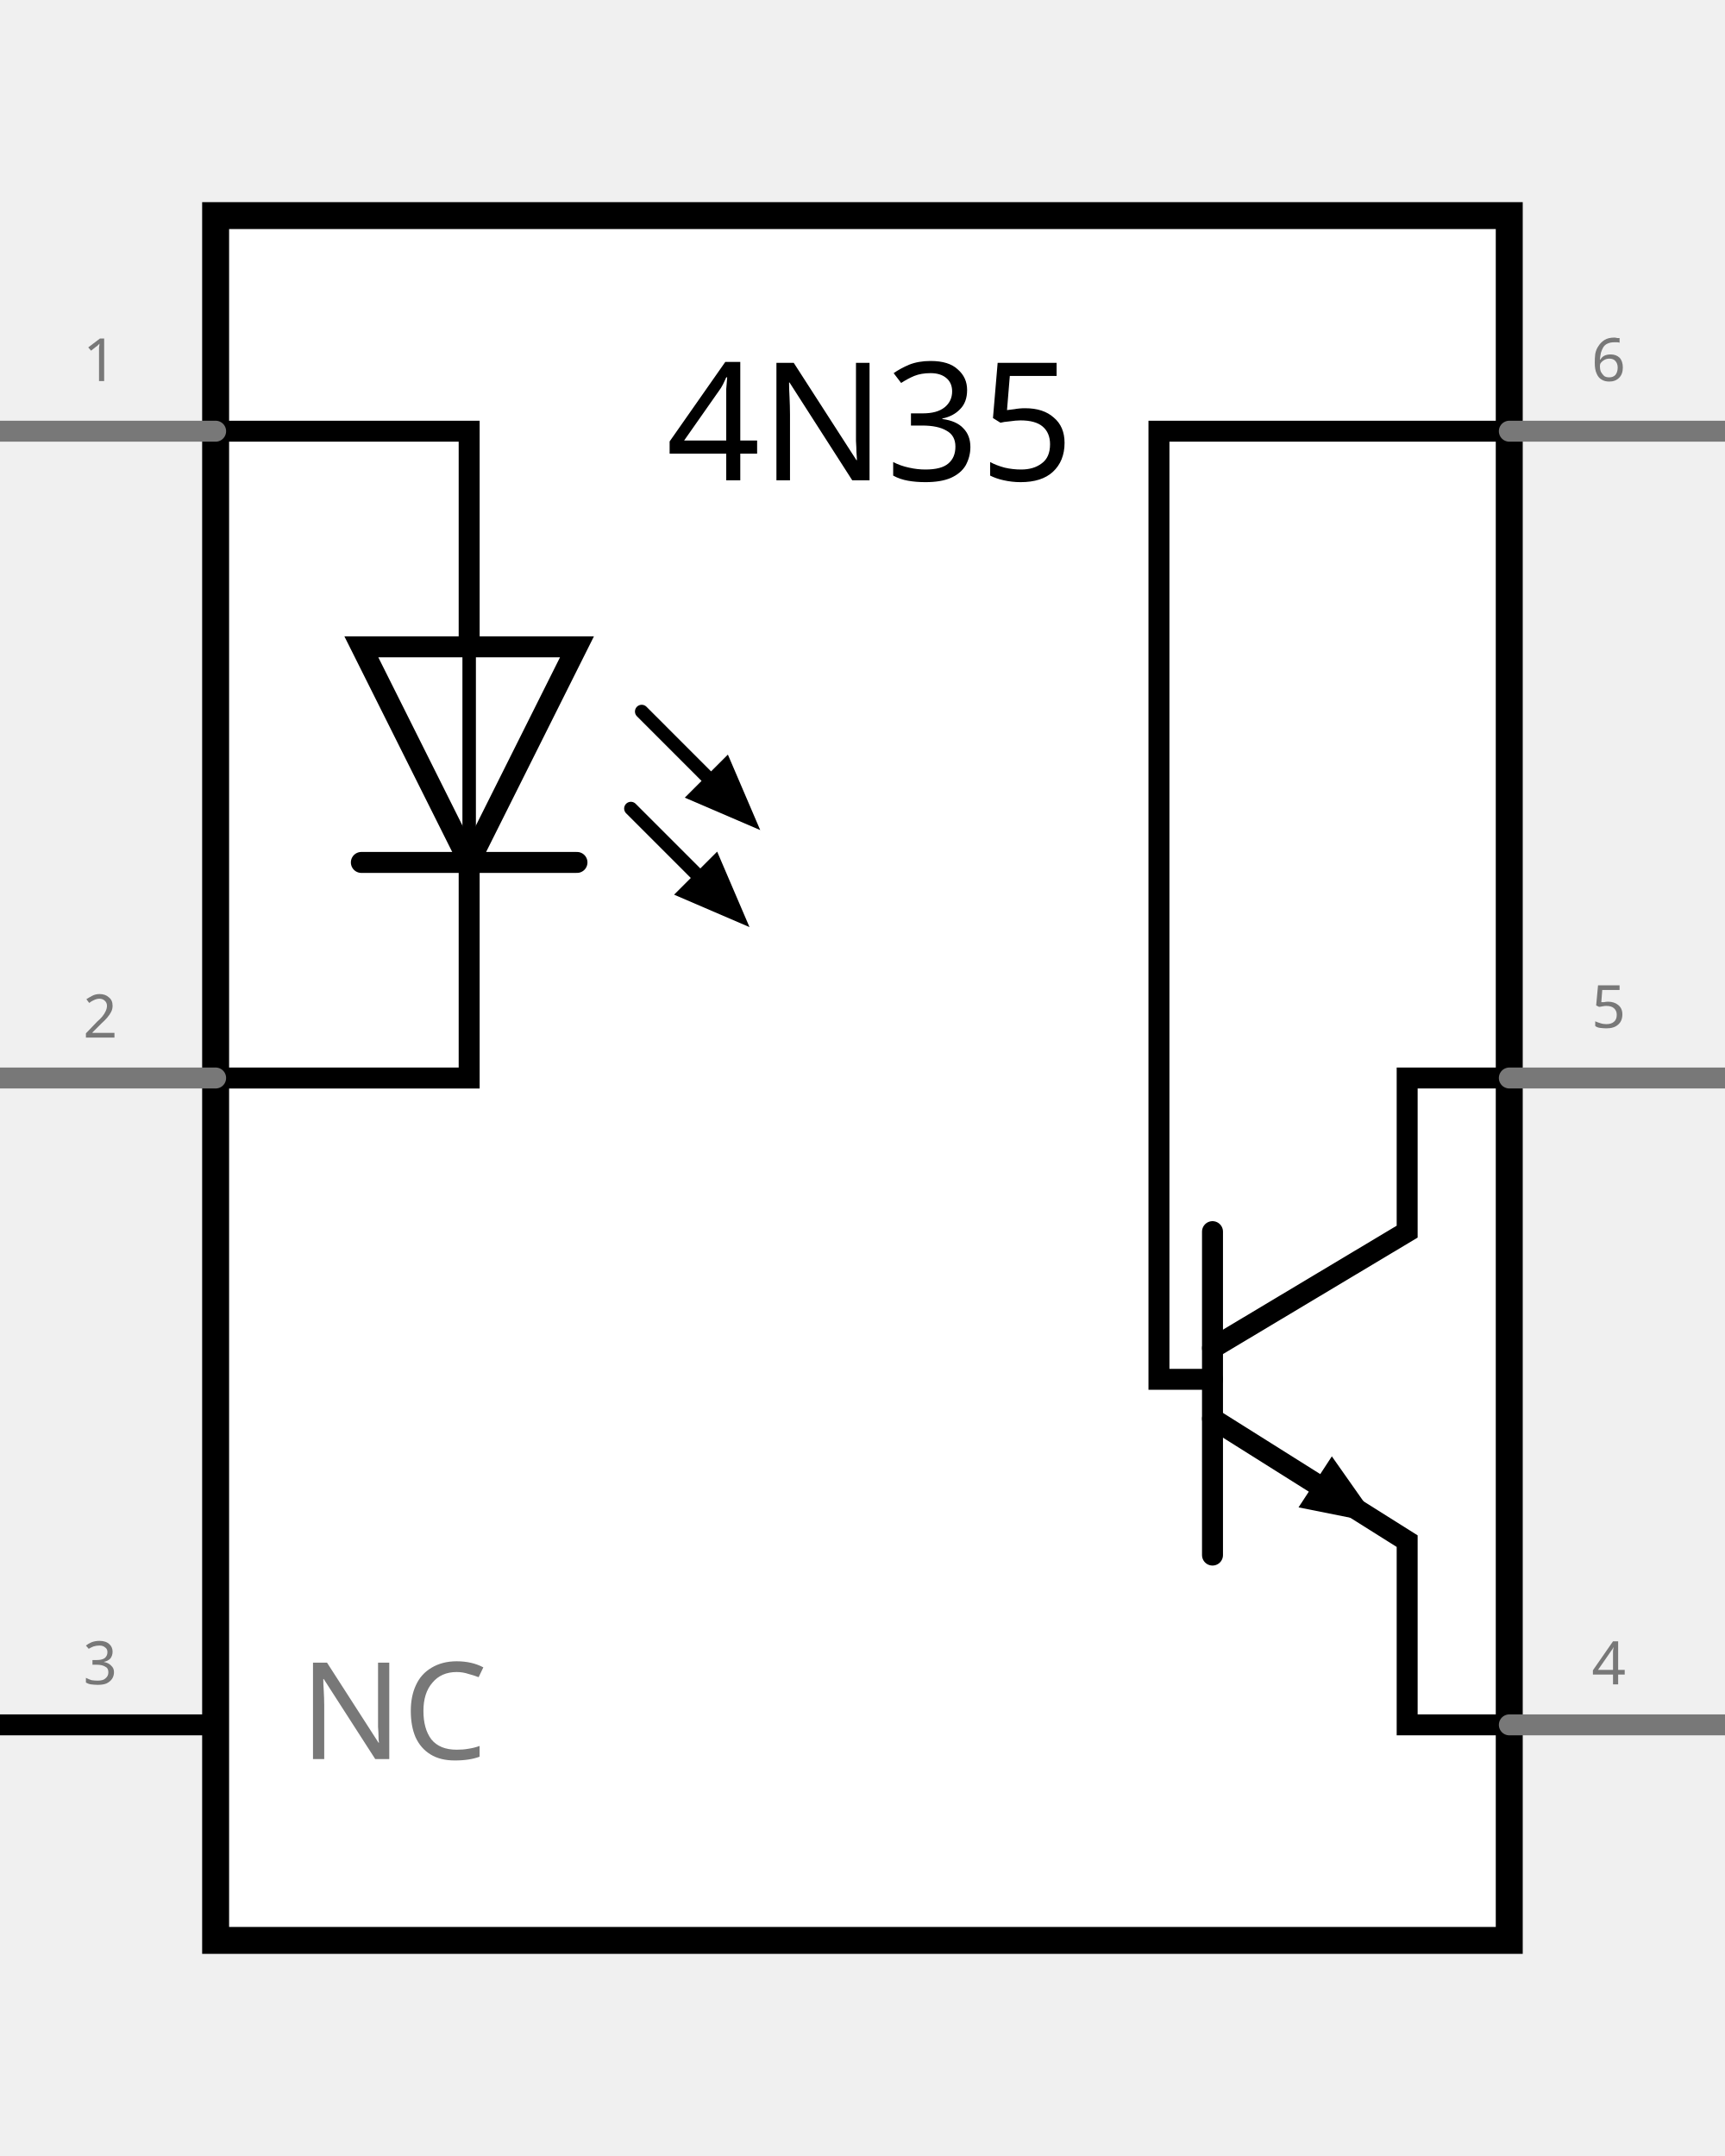
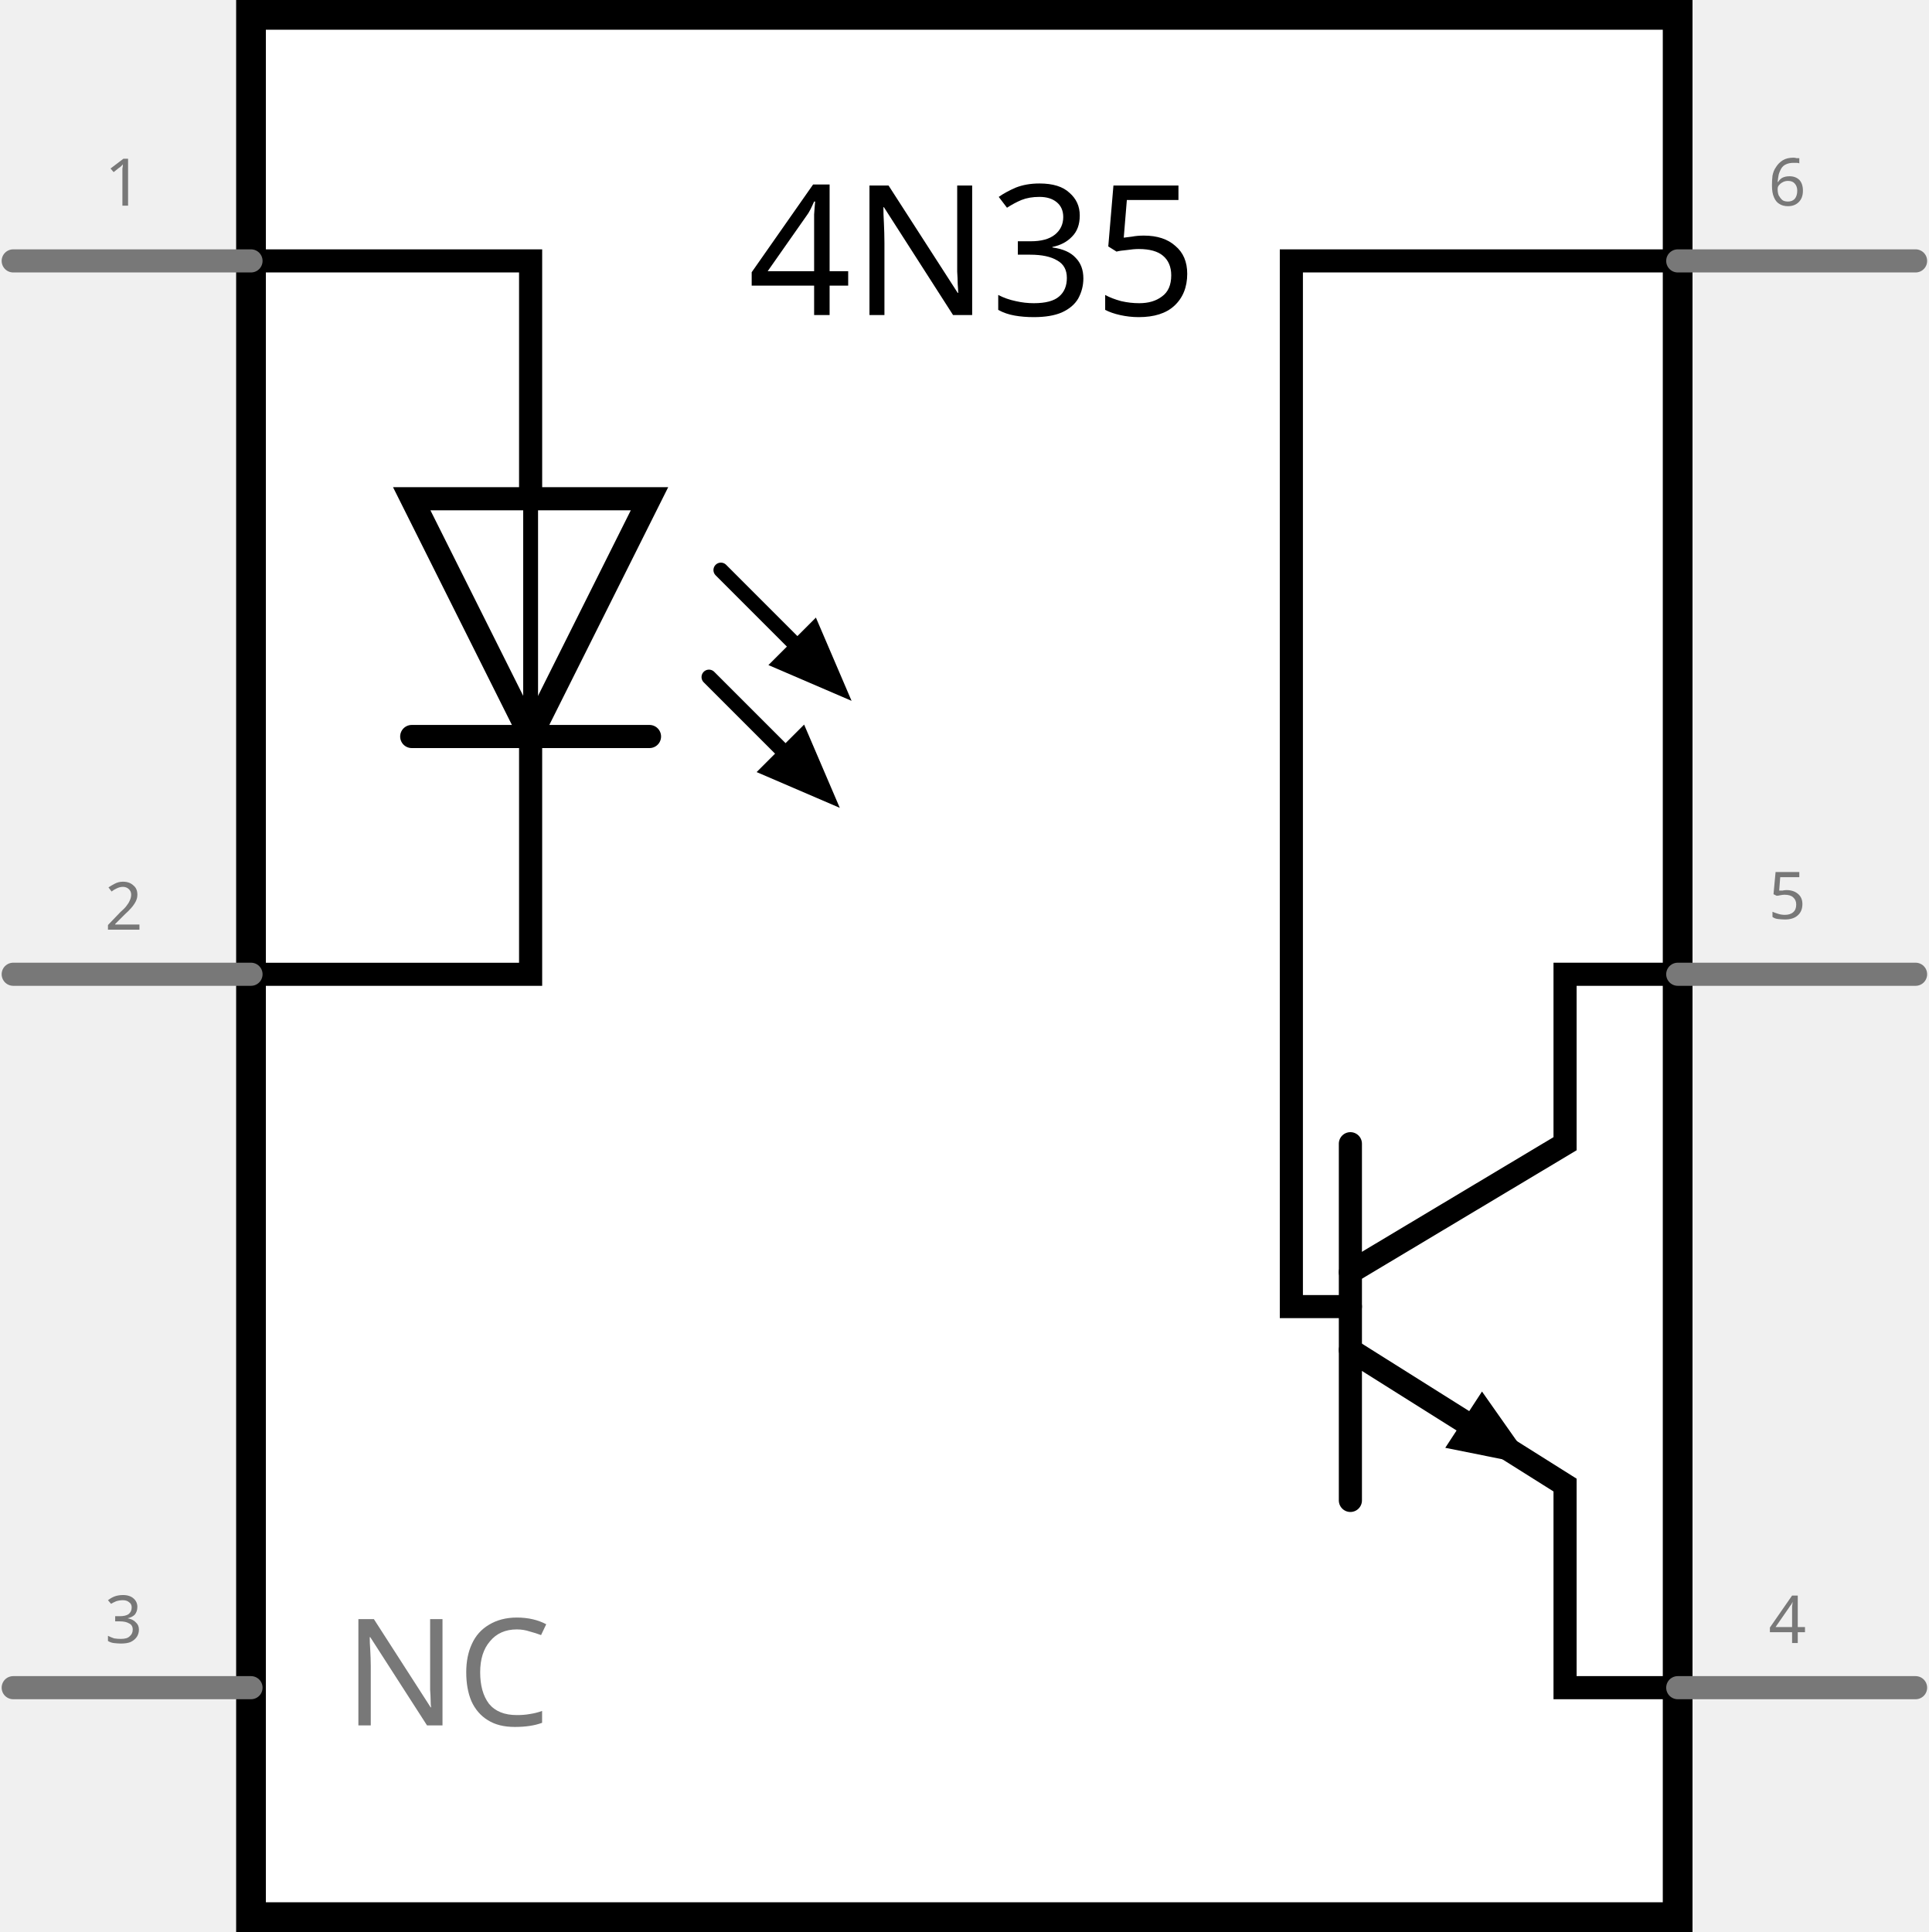
- <svg xmlns="http://www.w3.org/2000/svg" version="1.1" id="svg2" x="0px" y="0px" width="57.6px" height="72px" viewBox="0 0 57.6 72" enable-background="new 0 0 57.6 72" xml:space="preserve">
-   <rect id="part_symbol" x="7.2" y="7.2" fill="#FFFFFF" stroke="#000000" stroke-width="0.9" stroke-linecap="round" width="43.196" height="57.6" />
-   <polyline fill="none" stroke="#000000" stroke-width="0.7" stroke-linecap="round" points="50.399,14.4 38.699,14.4 38.699,46.063   40.487,46.063 " />
-   <g id="schematic_1_">
-     <line fill="none" stroke="#000000" stroke-width="0.7" stroke-linecap="round" x1="19.266" y1="28.801" x2="15.666" y2="28.801" />
-     <line fill="none" stroke="#000000" stroke-width="0.7" stroke-linecap="round" x1="15.666" y1="28.801" x2="12.066" y2="28.801" />
-     <polygon fill="#FFFFFF" stroke="#000000" stroke-width="0.7" stroke-linecap="round" points="15.666,28.801 12.066,21.601    15.666,21.601 19.266,21.601  " />
-     <line fill="none" stroke="#000000" stroke-width="0.45" stroke-linecap="round" x1="15.666" y1="21.601" x2="15.666" y2="28.801" />
-     <polyline id="connector1pin_1_" fill="none" stroke="#000000" stroke-width="0.7" stroke-linecap="round" points="7.36,36.001    15.666,36.001 15.666,28.801  " />
-     <polyline id="connector0pin_1_" fill="none" stroke="#000000" stroke-width="0.7" stroke-linecap="round" points="7.2,14.4    15.666,14.4 15.666,21.601  " />
+ <svg xmlns="http://www.w3.org/2000/svg" version="1.1" id="svg2" x="0px" y="0px" width="58.4px" height="58.5px" viewBox="0 0 58.4 58.5" enable-background="new 0 0 58.4 58.5" xml:space="preserve">
+   <g id="schematic">
+     <g>
+       <rect id="part_symbol" x="7.6" y="0.45" fill="#FFFFFF" stroke="#000000" stroke-width="0.9" stroke-linecap="round" width="43.196" height="57.6" />
+       <polyline fill="none" stroke="#000000" stroke-width="0.7" stroke-linecap="round" points="50.799,7.9 39.1,7.9 39.1,39.563     40.887,39.563   " />
+       <line fill="none" stroke="#000000" stroke-width="0.7" stroke-linecap="round" x1="19.666" y1="22.301" x2="16.066" y2="22.301" />
+       <line fill="none" stroke="#000000" stroke-width="0.7" stroke-linecap="round" x1="16.066" y1="22.301" x2="12.466" y2="22.301" />
+       <polygon fill="#FFFFFF" stroke="#000000" stroke-width="0.7" stroke-linecap="round" points="16.066,22.301 12.466,15.101     16.066,15.101 19.666,15.101   " />
+       <line fill="none" stroke="#000000" stroke-width="0.45" stroke-linecap="round" x1="16.066" y1="15.101" x2="16.066" y2="22.301" />
+       <polyline id="connector1pin_1_" fill="none" stroke="#000000" stroke-width="0.7" stroke-linecap="round" points="7.76,29.501     16.066,29.501 16.066,22.301   " />
+       <polyline id="connector0pin_1_" fill="none" stroke="#000000" stroke-width="0.7" stroke-linecap="round" points="7.6,7.9     16.066,7.9 16.066,15.101   " />
+       <text transform="matrix(1 0 0 1 3.175 6.2275)" fill="#787878" font-family="'DroidSans'" font-size="2">1</text>
+       <text transform="matrix(1 0 0 1 3.175 28.1504)" fill="#787878" font-family="'DroidSans'" font-size="2">2</text>
+       <text transform="matrix(1 0 0 1 3.175 49.75)" fill="#787878" font-family="'DroidSans'" font-size="2">3</text>
+       <line fill="none" stroke="#000000" stroke-width="0.7" stroke-linecap="round" x1="40.887" y1="34.631" x2="40.887" y2="45.432" />
+       <polyline id="connector1pin_4_" fill="none" stroke="#000000" stroke-width="0.7" stroke-linecap="round" points="40.887,40.878     47.387,44.967 47.387,51.102 50.639,51.102   " />
+       <polyline id="connector1pin_2_" fill="none" stroke="#000000" stroke-width="0.7" stroke-linecap="round" points="50.639,29.5     47.387,29.5 47.387,34.631 40.887,38.521   " />
+       <text transform="matrix(1 0 0 1 53.5422 27.8262)" fill="#787878" font-family="'DroidSans'" font-size="2">5</text>
+       <text transform="matrix(1 0 0 1 53.5422 6.2275)" fill="#787878" font-family="'DroidSans'" font-size="2">6</text>
+       <text transform="matrix(1 0 0 1 53.5422 49.75)" fill="#787878" font-family="'DroidSans'" font-size="2">4</text>
+       <text transform="matrix(1 0 0 1 22.6501 9.54)" font-family="'DroidSans'" font-size="5.5">4N35</text>
+       <line fill="none" stroke="#000000" stroke-width="0.45" stroke-linecap="round" x1="24.167" y1="19.602" x2="21.827" y2="17.261" />
+       <line fill="none" stroke="#000000" stroke-width="0.45" stroke-linecap="round" x1="23.806" y1="22.841" x2="21.466" y2="20.501" />
+       <rect id="connector1terminal_1_" x="16.066" y="29.501" fill="none" width="0.001" height="0.001" />
+       <path d="M23.266,20.138l1.438-1.438l1.08,2.521L23.266,20.138z" />
+       <path d="M22.909,23.378l1.438-1.438l1.08,2.521L22.909,23.378z" />
+       <path d="M43.76,43.839l1.112-1.704l1.577,2.243L43.76,43.839z" />
+       <text transform="matrix(1 0 0 1 10.4138 52.2441)" fill="#787878" font-family="'DroidSans'" font-size="4.5">NC</text>
+     </g>
+     <g>
+       <line id="connector1pin" fill="none" stroke="#787878" stroke-width="0.7" stroke-linecap="round" stroke-linejoin="round" x1="0.4" y1="29.5" x2="7.6" y2="29.5" />
+       <line id="connector0pin" fill="none" stroke="#787878" stroke-width="0.7" stroke-linecap="round" stroke-linejoin="round" x1="0.4" y1="7.9" x2="7.6" y2="7.9" />
+       <rect id="connector0terminal" x="0.001" y="7.542" fill="none" width="1.216" height="0.708" />
+       <rect id="connector1terminal" x="0.001" y="29.146" fill="none" width="1.216" height="0.708" />
+       <rect id="connector2terminal" x="0.001" y="50.73" fill="none" width="1.216" height="0.708" />
+       <rect id="connector5terminal" x="57.185" y="7.542" fill="none" width="1.216" height="0.708" />
+       <rect id="connector4terminal" x="57.185" y="29.146" fill="none" width="1.216" height="0.708" />
+       <rect id="connector3terminal" x="57.185" y="50.73" fill="none" width="1.216" height="0.708" />
+       <line id="connector3pin" fill="none" stroke="#787878" stroke-width="0.7" stroke-linecap="round" stroke-linejoin="round" x1="50.799" y1="51.102" x2="58" y2="51.102" />
+       <line id="connector4pin" fill="none" stroke="#787878" stroke-width="0.7" stroke-linecap="round" stroke-linejoin="round" x1="50.799" y1="29.5" x2="58" y2="29.5" />
+       <line id="connector5pin" fill="none" stroke="#787878" stroke-width="0.7" stroke-linecap="round" stroke-linejoin="round" x1="50.799" y1="7.9" x2="58" y2="7.9" />
+       <line id="connector2pin" fill="none" stroke="#787878" stroke-width="0.7" stroke-linecap="round" stroke-linejoin="round" x1="0.4" y1="51.102" x2="7.6" y2="51.102" />
+     </g>
  </g>
-   <line fill="none" stroke="#787878" stroke-width="0.7" stroke-linecap="round" stroke-linejoin="round" x1="0" y1="36" x2="7.2" y2="36" />
-   <line fill="none" stroke="#787878" stroke-width="0.7" stroke-linecap="round" stroke-linejoin="round" x1="0" y1="14.4" x2="7.2" y2="14.4" />
-   <text transform="matrix(1 0 0 1 2.7751 12.7266)" fill="#787878" font-family="'Droid Sans'" font-size="2">1</text>
-   <text transform="matrix(1 0 0 1 2.7751 34.6494)" fill="#787878" font-family="'Droid Sans'" font-size="2">2</text>
-   <line fill="none" stroke="#000000" stroke-width="0.7" stroke-linecap="round" stroke-linejoin="round" x1="0" y1="57.602" x2="7.2" y2="57.602" />
-   <text transform="matrix(1 0 0 1 2.7751 56.25)" fill="#787878" font-family="'Droid Sans'" font-size="2">3</text>
-   <line fill="none" stroke="#000000" stroke-width="0.7" stroke-linecap="round" x1="40.487" y1="41.131" x2="40.487" y2="51.932" />
-   <polyline id="connector1pin_4_" fill="none" stroke="#000000" stroke-width="0.7" stroke-linecap="round" points="40.487,47.378   46.987,51.467 46.987,57.602 50.239,57.602 " />
-   <polyline id="connector1pin_2_" fill="none" stroke="#000000" stroke-width="0.7" stroke-linecap="round" points="50.239,36   46.987,36 46.987,41.131 40.487,45.021 " />
-   <line fill="none" stroke="#787878" stroke-width="0.7" stroke-linecap="round" stroke-linejoin="round" x1="50.399" y1="57.602" x2="57.6" y2="57.602" />
-   <line fill="none" stroke="#787878" stroke-width="0.7" stroke-linecap="round" stroke-linejoin="round" x1="50.399" y1="36" x2="57.6" y2="36" />
-   <text transform="matrix(1 0 0 1 53.1418 34.3262)" fill="#787878" font-family="'Droid Sans'" font-size="2">5</text>
-   <line fill="none" stroke="#787878" stroke-width="0.7" stroke-linecap="round" stroke-linejoin="round" x1="50.399" y1="14.4" x2="57.6" y2="14.4" />
-   <text transform="matrix(1 0 0 1 53.1418 12.7266)" fill="#787878" font-family="'Droid Sans'" font-size="2">6</text>
-   <text transform="matrix(1 0 0 1 53.1418 56.25)" fill="#787878" font-family="'Droid Sans'" font-size="2">4</text>
-   <text transform="matrix(1 0 0 1 22.2502 16.0391)" font-family="'Droid Sans'" font-size="5.5">4N35</text>
-   <line fill="none" stroke="#000000" stroke-width="0.45" stroke-linecap="round" x1="23.767" y1="26.102" x2="21.427" y2="23.761" />
-   <line fill="none" stroke="#000000" stroke-width="0.45" stroke-linecap="round" x1="23.406" y1="29.341" x2="21.066" y2="27.001" />
-   <rect id="connector1terminal_1_" x="15.666" y="36.001" fill="none" width="0.001" height="0.001" />
-   <path d="M22.866,26.638l1.439-1.438l1.08,2.521L22.866,26.638z" />
-   <path d="M22.509,29.878l1.438-1.438l1.08,2.521L22.509,29.878z" />
-   <path d="M43.36,50.339l1.112-1.704l1.577,2.243L43.36,50.339z" />
-   <text transform="matrix(1 0 0 1 10.0139 58.7441)" fill="#787878" font-family="'Droid Sans'" font-size="4.5">NC</text>
</svg>
